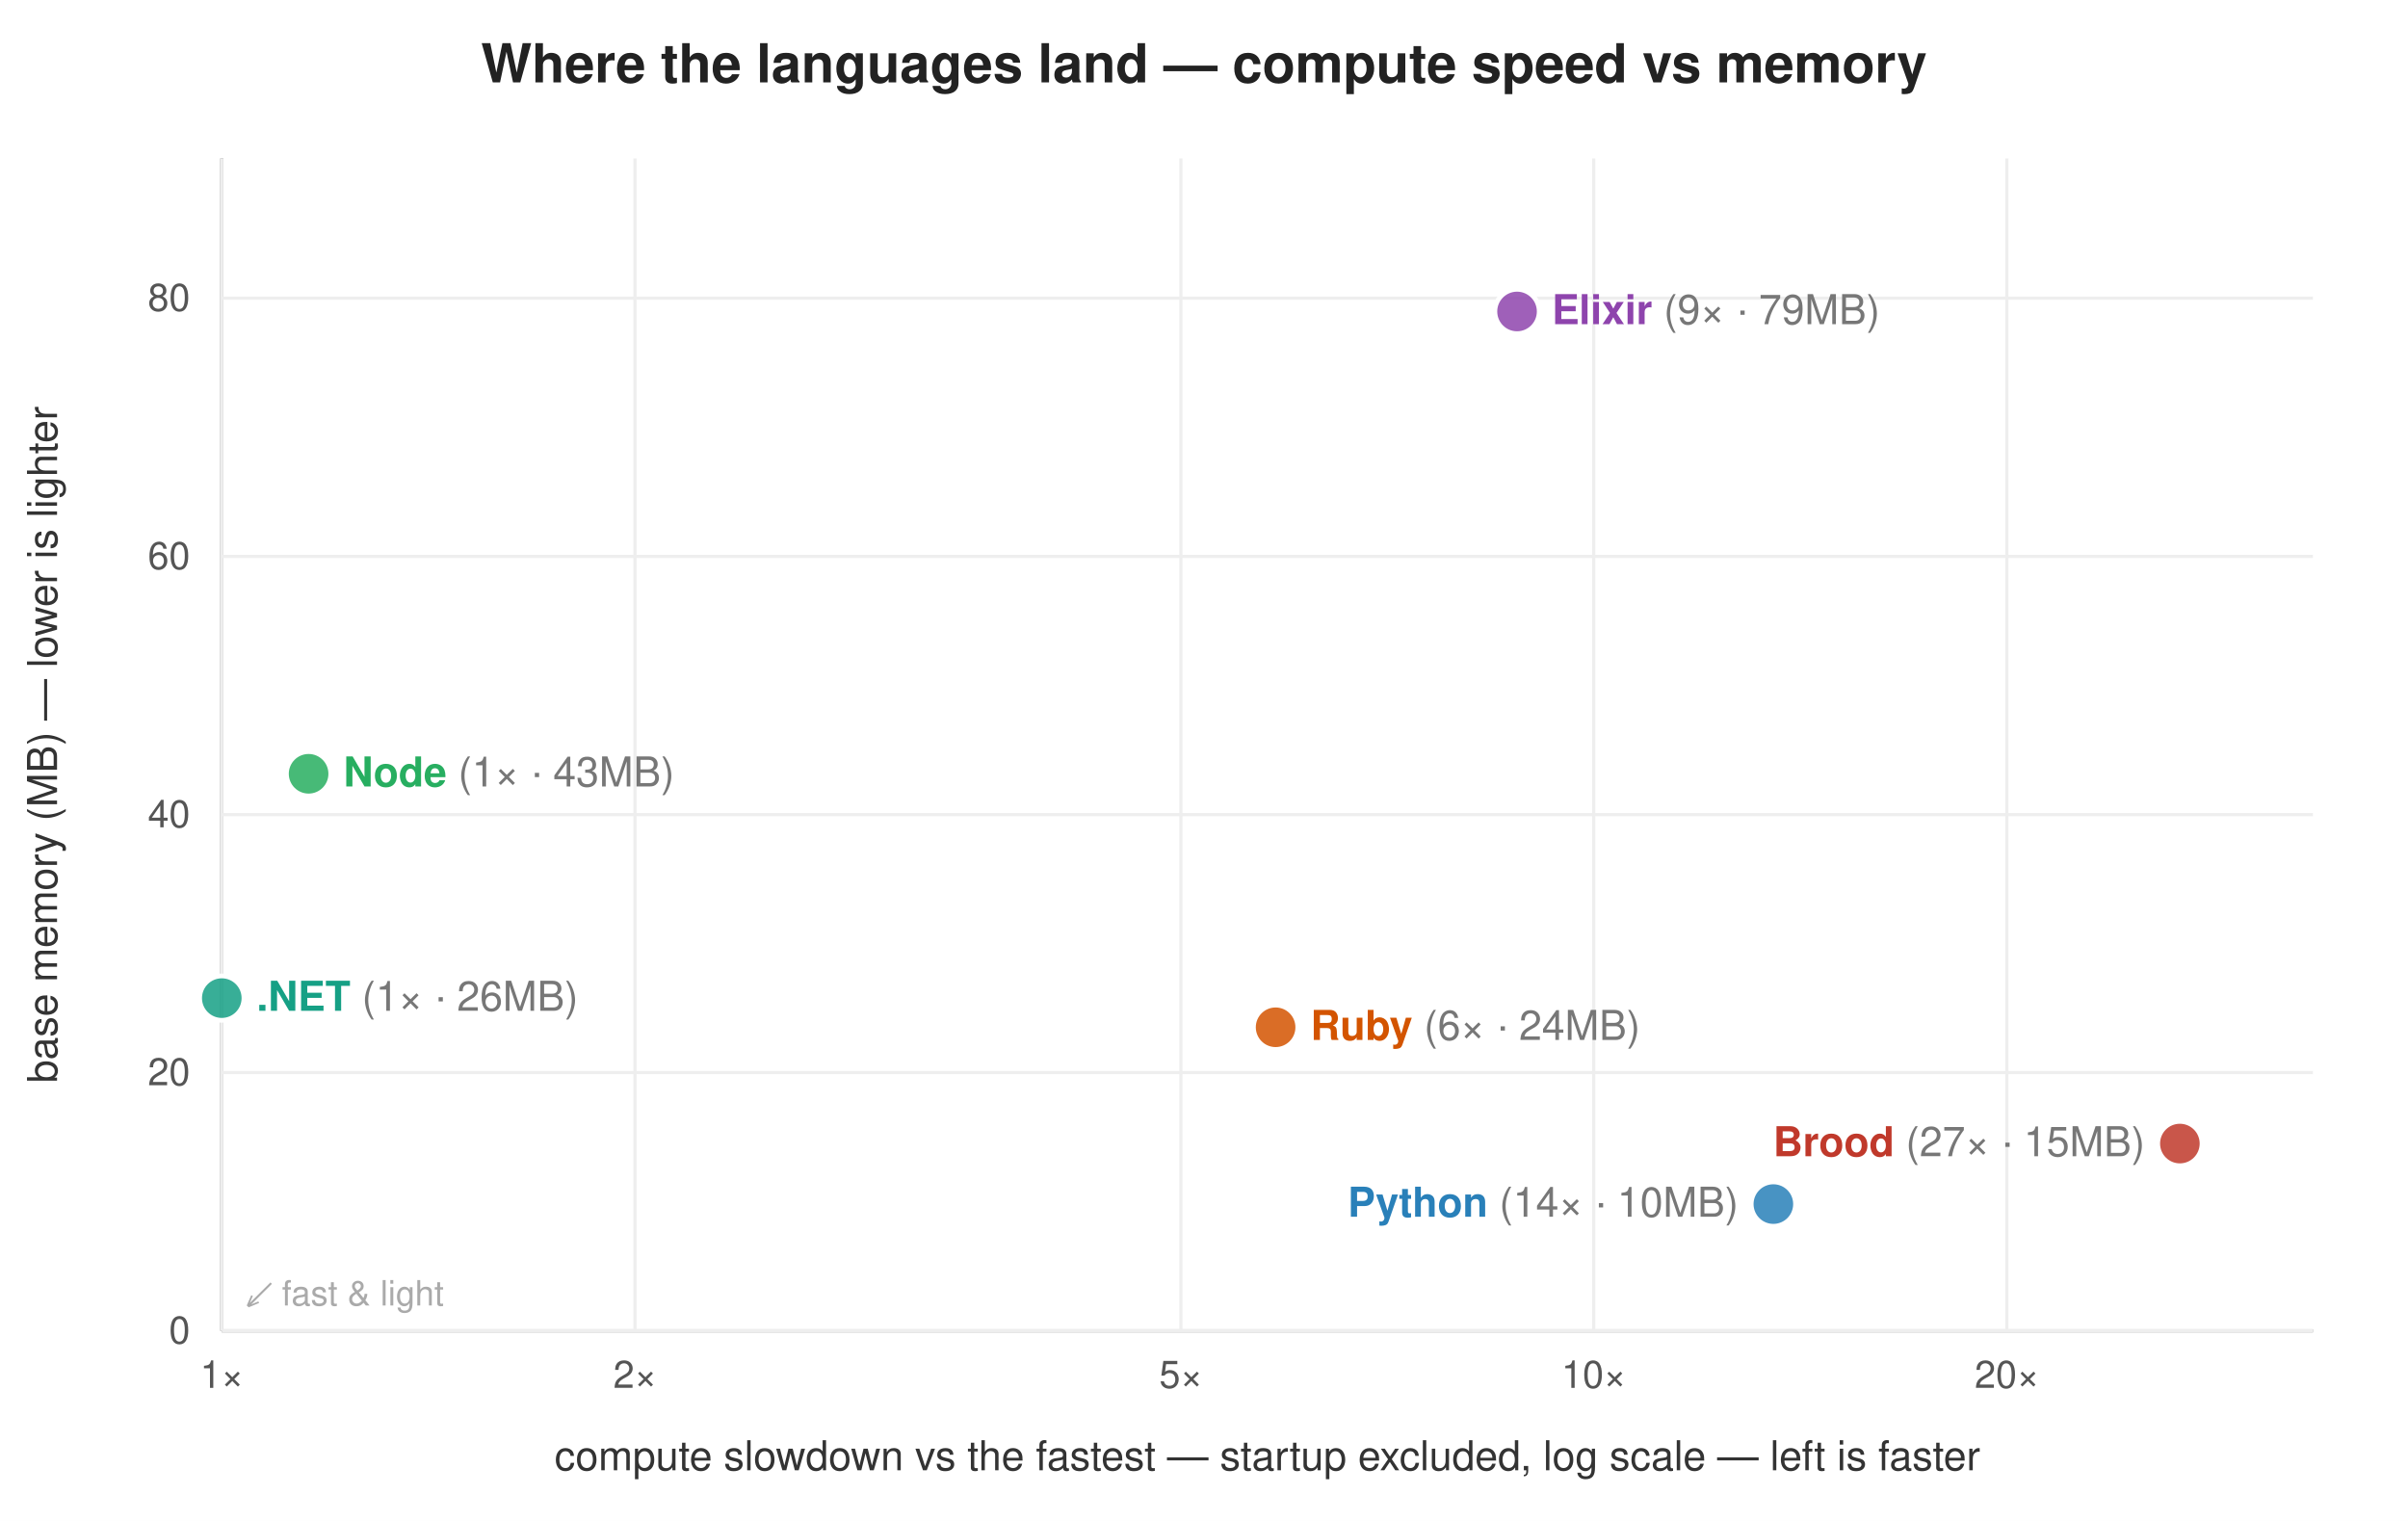
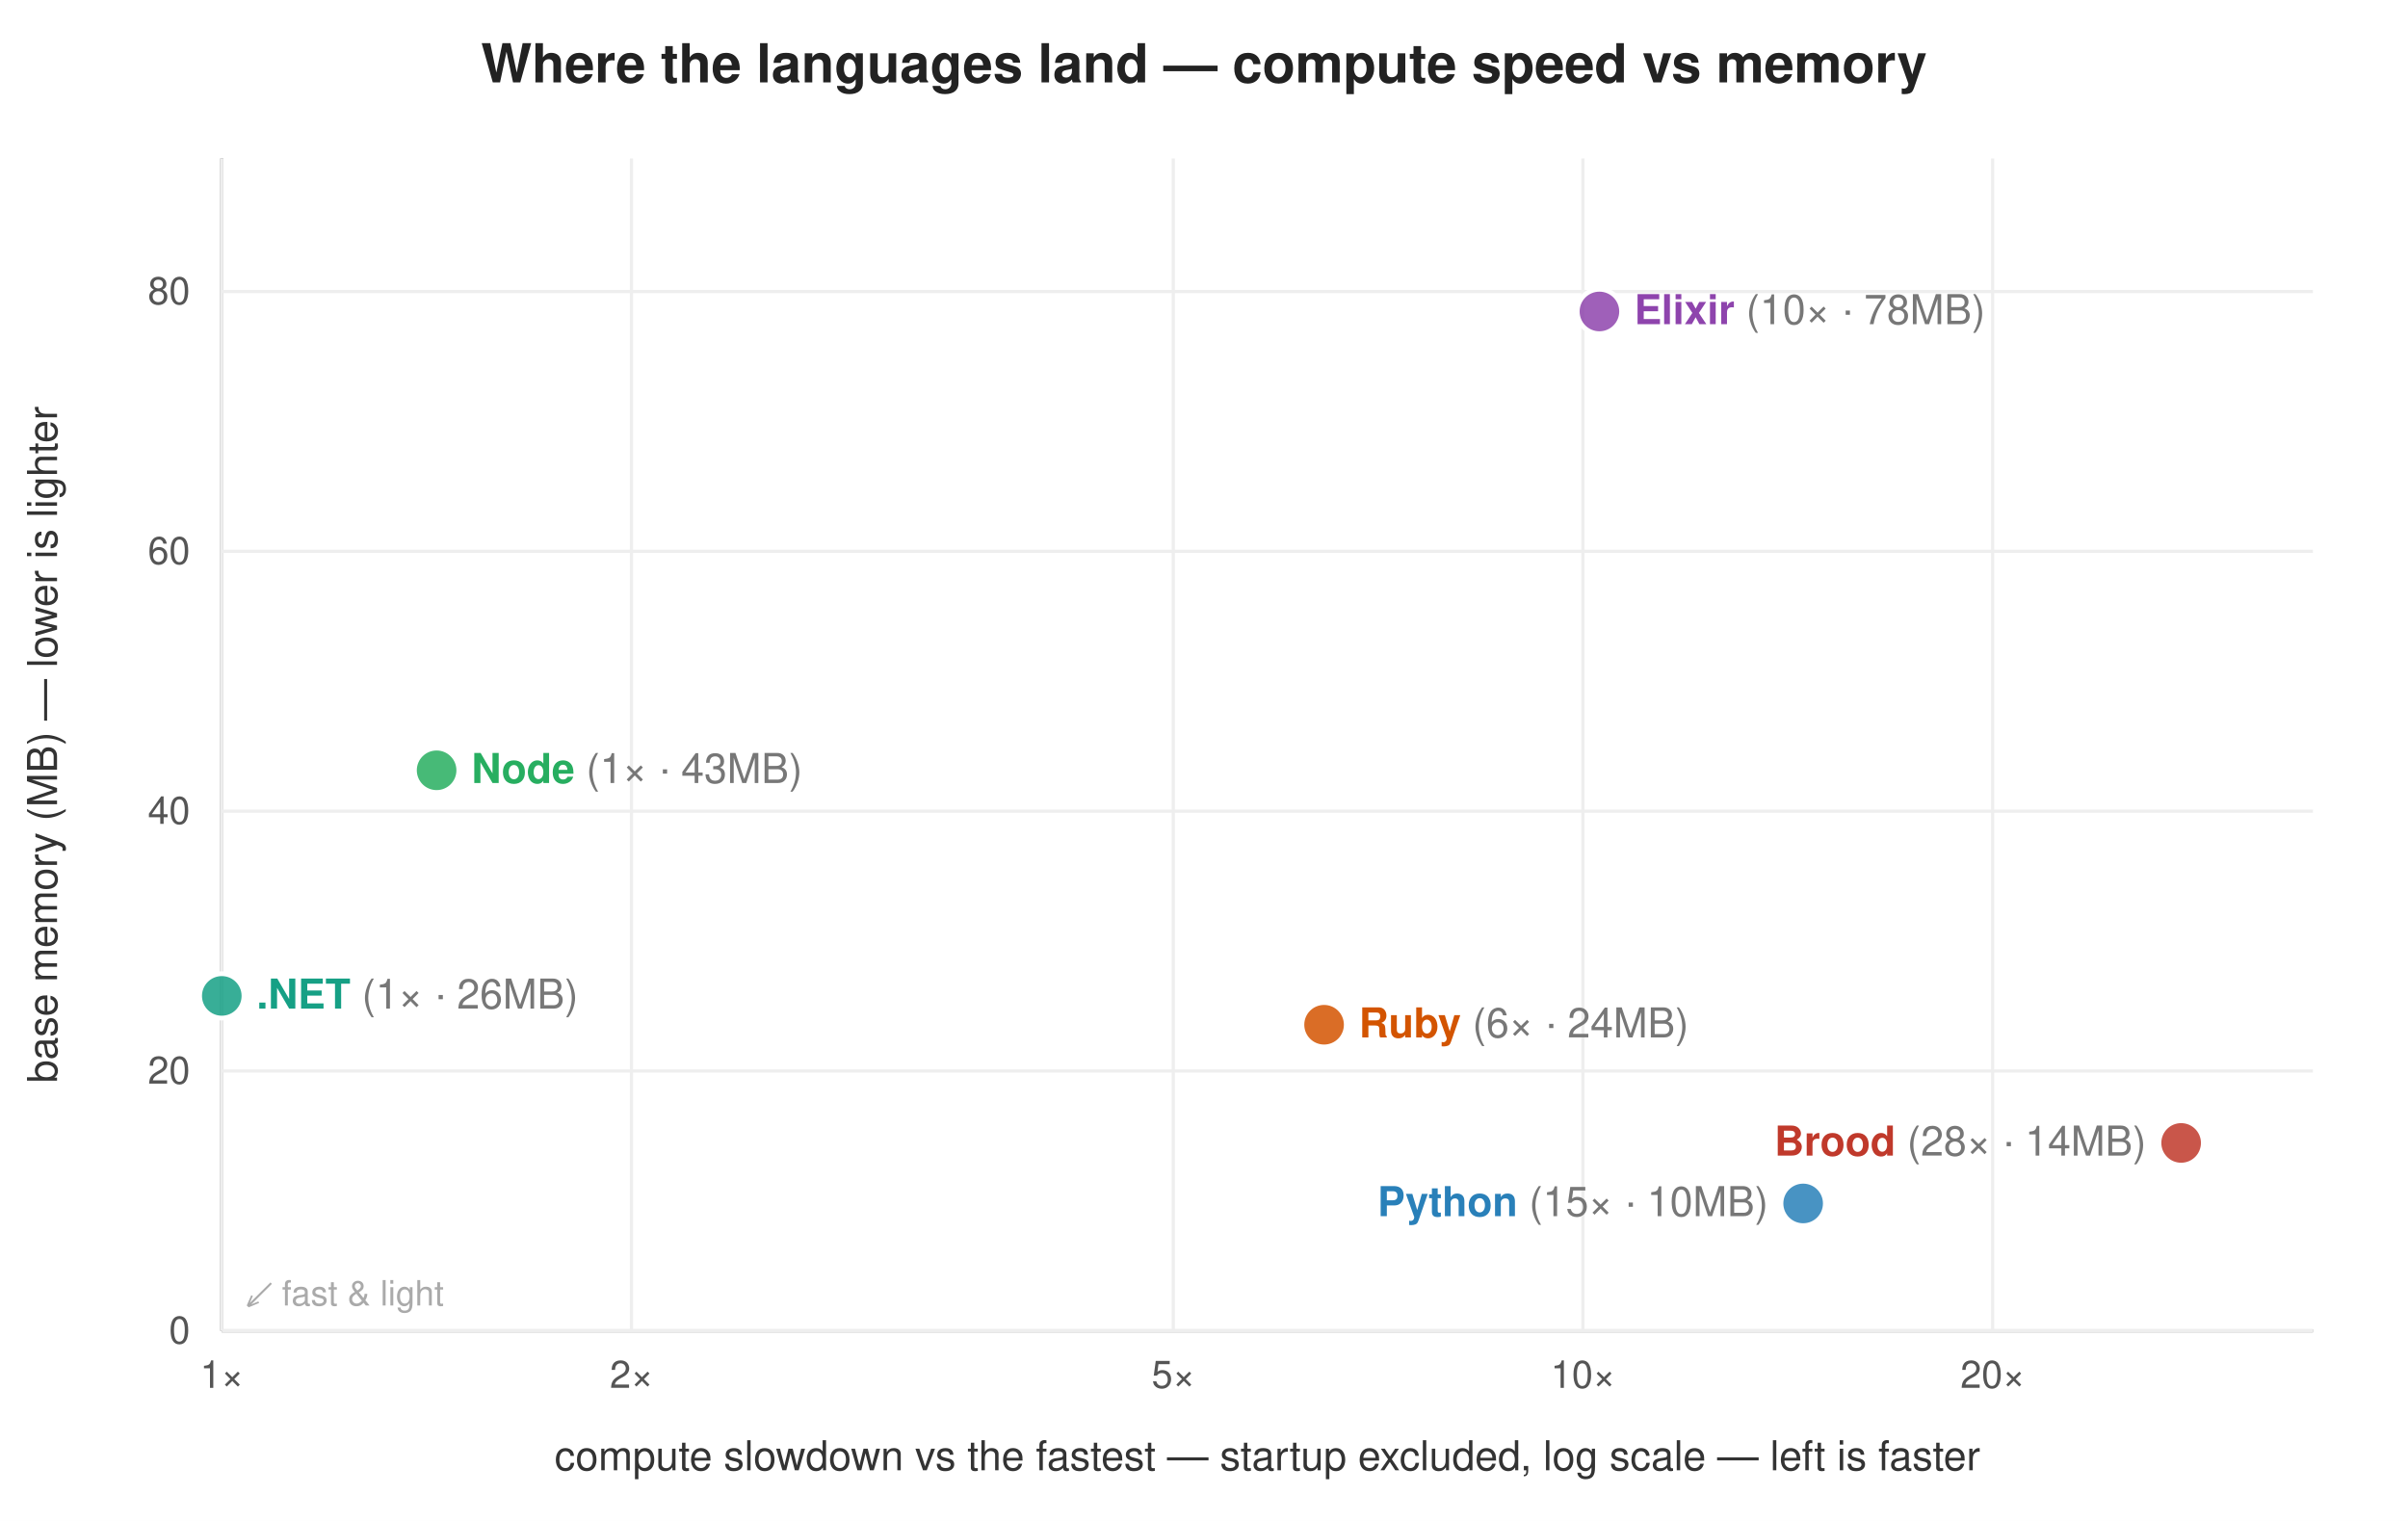
<svg xmlns="http://www.w3.org/2000/svg" width="760" height="480" viewBox="0 0 760 480" font-family="system-ui,Segoe UI,Helvetica,Arial,sans-serif">
  <rect width="760" height="480" fill="#ffffff" />
  <text x="380.0" y="26" text-anchor="middle" font-size="17" font-weight="700" fill="#222">Where the languages land — compute speed vs memory</text>
  <line x1="70" y1="420" x2="730" y2="420" stroke="#888" stroke-width="1" />
  <line x1="70" y1="50" x2="70" y2="420" stroke="#888" stroke-width="1" />
  <line x1="70.0" y1="50" x2="70.0" y2="420" stroke="#eee" stroke-width="1" />
  <text x="70.0" y="438" text-anchor="middle" font-size="12" fill="#555">1×</text>
-   <line x1="200.4" y1="50" x2="200.4" y2="420" stroke="#eee" stroke-width="1" />
-   <text x="200.4" y="438" text-anchor="middle" font-size="12" fill="#555">2×</text>
-   <line x1="372.7" y1="50" x2="372.7" y2="420" stroke="#eee" stroke-width="1" />
-   <text x="372.7" y="438" text-anchor="middle" font-size="12" fill="#555">5×</text>
-   <line x1="503.0" y1="50" x2="503.0" y2="420" stroke="#eee" stroke-width="1" />
-   <text x="503.0" y="438" text-anchor="middle" font-size="12" fill="#555">10×</text>
-   <line x1="633.4" y1="50" x2="633.4" y2="420" stroke="#eee" stroke-width="1" />
-   <text x="633.4" y="438" text-anchor="middle" font-size="12" fill="#555">20×</text>
+   <line x1="199.3" y1="50" x2="199.3" y2="420" stroke="#eee" stroke-width="1" />
+   <text x="199.3" y="438" text-anchor="middle" font-size="12" fill="#555">2×</text>
+   <line x1="370.3" y1="50" x2="370.3" y2="420" stroke="#eee" stroke-width="1" />
+   <text x="370.3" y="438" text-anchor="middle" font-size="12" fill="#555">5×</text>
+   <line x1="499.6" y1="50" x2="499.6" y2="420" stroke="#eee" stroke-width="1" />
+   <text x="499.6" y="438" text-anchor="middle" font-size="12" fill="#555">10×</text>
+   <line x1="628.9" y1="50" x2="628.9" y2="420" stroke="#eee" stroke-width="1" />
+   <text x="628.9" y="438" text-anchor="middle" font-size="12" fill="#555">20×</text>
  <line x1="70" y1="420.0" x2="730" y2="420.0" stroke="#eee" stroke-width="1" />
  <text x="60" y="424.0" text-anchor="end" font-size="12" fill="#555">0</text>
-   <line x1="70" y1="338.5" x2="730" y2="338.5" stroke="#eee" stroke-width="1" />
-   <text x="60" y="342.5" text-anchor="end" font-size="12" fill="#555">20</text>
-   <line x1="70" y1="257.1" x2="730" y2="257.1" stroke="#eee" stroke-width="1" />
-   <text x="60" y="261.1" text-anchor="end" font-size="12" fill="#555">40</text>
-   <line x1="70" y1="175.6" x2="730" y2="175.6" stroke="#eee" stroke-width="1" />
-   <text x="60" y="179.6" text-anchor="end" font-size="12" fill="#555">60</text>
-   <line x1="70" y1="94.1" x2="730" y2="94.1" stroke="#eee" stroke-width="1" />
-   <text x="60" y="98.1" text-anchor="end" font-size="12" fill="#555">80</text>
+   <line x1="70" y1="338.0" x2="730" y2="338.0" stroke="#eee" stroke-width="1" />
+   <text x="60" y="342.0" text-anchor="end" font-size="12" fill="#555">20</text>
+   <line x1="70" y1="256.0" x2="730" y2="256.0" stroke="#eee" stroke-width="1" />
+   <text x="60" y="260.0" text-anchor="end" font-size="12" fill="#555">40</text>
+   <line x1="70" y1="174.0" x2="730" y2="174.0" stroke="#eee" stroke-width="1" />
+   <text x="60" y="178.0" text-anchor="end" font-size="12" fill="#555">60</text>
+   <line x1="70" y1="92.0" x2="730" y2="92.0" stroke="#eee" stroke-width="1" />
+   <text x="60" y="96.0" text-anchor="end" font-size="12" fill="#555">80</text>
  <text x="400.0" y="464" text-anchor="middle" font-size="13" fill="#333">compute slowdown vs the fastest — startup excluded, log scale — left is faster</text>
  <text x="18" y="235.0" text-anchor="middle" font-size="13" fill="#333" transform="rotate(-90 18 235.0)">base memory (MB) — lower is lighter</text>
  <text x="78" y="412" font-size="11" fill="#aaa">↙ fast &amp; light</text>
-   <circle cx="559.7" cy="380.0" r="7" fill="#2980b9" fill-opacity="0.85" stroke="#fff" stroke-width="1.5" />
-   <text x="548.7" y="384.0" text-anchor="end" font-size="13" font-weight="600" fill="#2980b9">Python <tspan font-weight="400" fill="#777">(14× · 10MB)</tspan>
+   <circle cx="569.1" cy="379.8" r="7" fill="#2980b9" fill-opacity="0.85" stroke="#fff" stroke-width="1.5" />
+   <text x="558.1" y="383.8" text-anchor="end" font-size="13" font-weight="600" fill="#2980b9">Python <tspan font-weight="400" fill="#777">(15× · 10MB)</tspan>
  </text>
-   <circle cx="688.0" cy="360.9" r="7" fill="#c0392b" fill-opacity="0.85" stroke="#fff" stroke-width="1.5" />
-   <text x="677.0" y="364.9" text-anchor="end" font-size="13" font-weight="600" fill="#c0392b">Brood <tspan font-weight="400" fill="#777">(27× · 15MB)</tspan>
+   <circle cx="688.4" cy="360.7" r="7" fill="#c0392b" fill-opacity="0.85" stroke="#fff" stroke-width="1.5" />
+   <text x="677.4" y="364.7" text-anchor="end" font-size="13" font-weight="600" fill="#c0392b">Brood <tspan font-weight="400" fill="#777">(28× · 14MB)</tspan>
  </text>
-   <circle cx="402.6" cy="324.2" r="7" fill="#d35400" fill-opacity="0.85" stroke="#fff" stroke-width="1.5" />
-   <text x="413.6" y="328.2" text-anchor="start" font-size="13" font-weight="600" fill="#d35400">Ruby <tspan font-weight="400" fill="#777">(6× · 24MB)</tspan>
+   <circle cx="417.9" cy="323.4" r="7" fill="#d35400" fill-opacity="0.85" stroke="#fff" stroke-width="1.5" />
+   <text x="428.9" y="327.4" text-anchor="start" font-size="13" font-weight="600" fill="#d35400">Ruby <tspan font-weight="400" fill="#777">(6× · 24MB)</tspan>
  </text>
-   <circle cx="70.0" cy="315.0" r="7" fill="#16a085" fill-opacity="0.85" stroke="#fff" stroke-width="1.5" />
-   <text x="81.0" y="319.0" text-anchor="start" font-size="13" font-weight="600" fill="#16a085">.NET <tspan font-weight="400" fill="#777">(1× · 26MB)</tspan>
+   <circle cx="70.0" cy="314.3" r="7" fill="#16a085" fill-opacity="0.85" stroke="#fff" stroke-width="1.5" />
+   <text x="81.0" y="318.3" text-anchor="start" font-size="13" font-weight="600" fill="#16a085">.NET <tspan font-weight="400" fill="#777">(1× · 26MB)</tspan>
  </text>
-   <circle cx="97.4" cy="244.2" r="7" fill="#27ae60" fill-opacity="0.85" stroke="#fff" stroke-width="1.5" />
-   <text x="108.4" y="248.2" text-anchor="start" font-size="13" font-weight="600" fill="#27ae60">Node <tspan font-weight="400" fill="#777">(1× · 43MB)</tspan>
+   <circle cx="137.8" cy="243.1" r="7" fill="#27ae60" fill-opacity="0.85" stroke="#fff" stroke-width="1.5" />
+   <text x="148.8" y="247.1" text-anchor="start" font-size="13" font-weight="600" fill="#27ae60">Node <tspan font-weight="400" fill="#777">(1× · 43MB)</tspan>
  </text>
-   <circle cx="478.8" cy="98.3" r="7" fill="#8e44ad" fill-opacity="0.85" stroke="#fff" stroke-width="1.5" />
-   <text x="489.8" y="102.3" text-anchor="start" font-size="13" font-weight="600" fill="#8e44ad">Elixir <tspan font-weight="400" fill="#777">(9× · 79MB)</tspan>
+   <circle cx="504.8" cy="98.3" r="7" fill="#8e44ad" fill-opacity="0.85" stroke="#fff" stroke-width="1.5" />
+   <text x="515.8" y="102.3" text-anchor="start" font-size="13" font-weight="600" fill="#8e44ad">Elixir <tspan font-weight="400" fill="#777">(10× · 78MB)</tspan>
  </text>
</svg>
